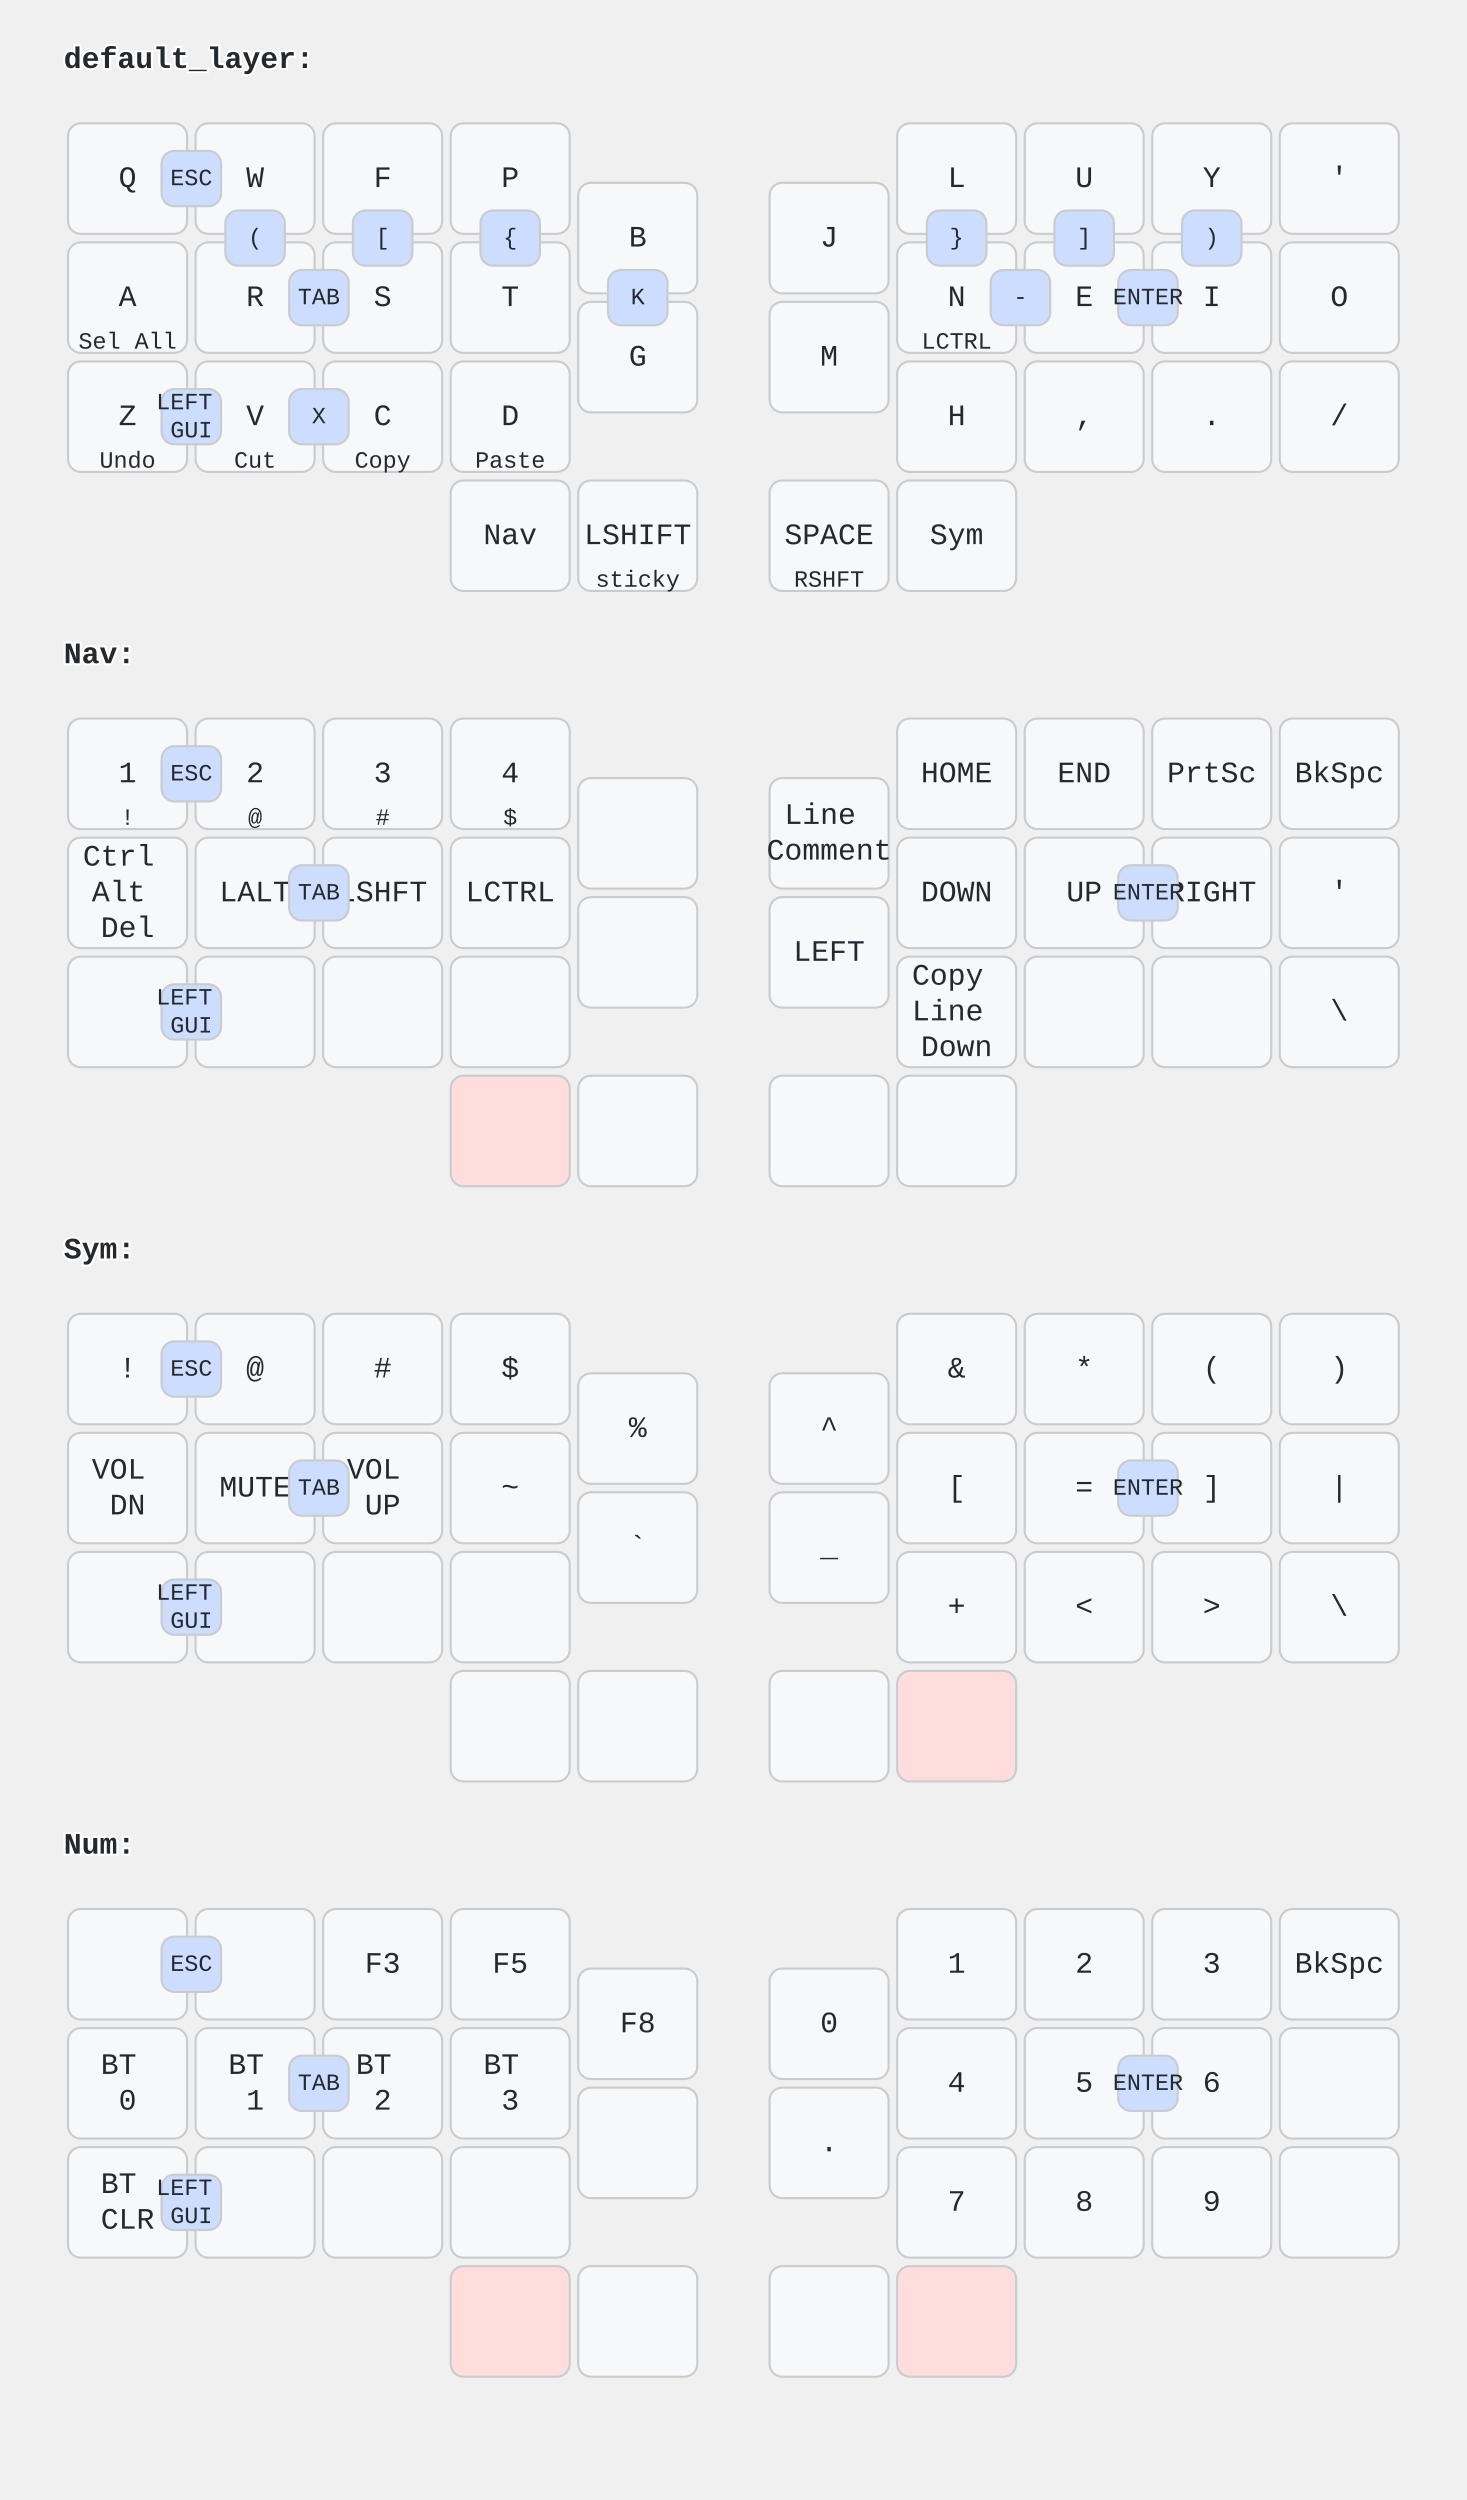
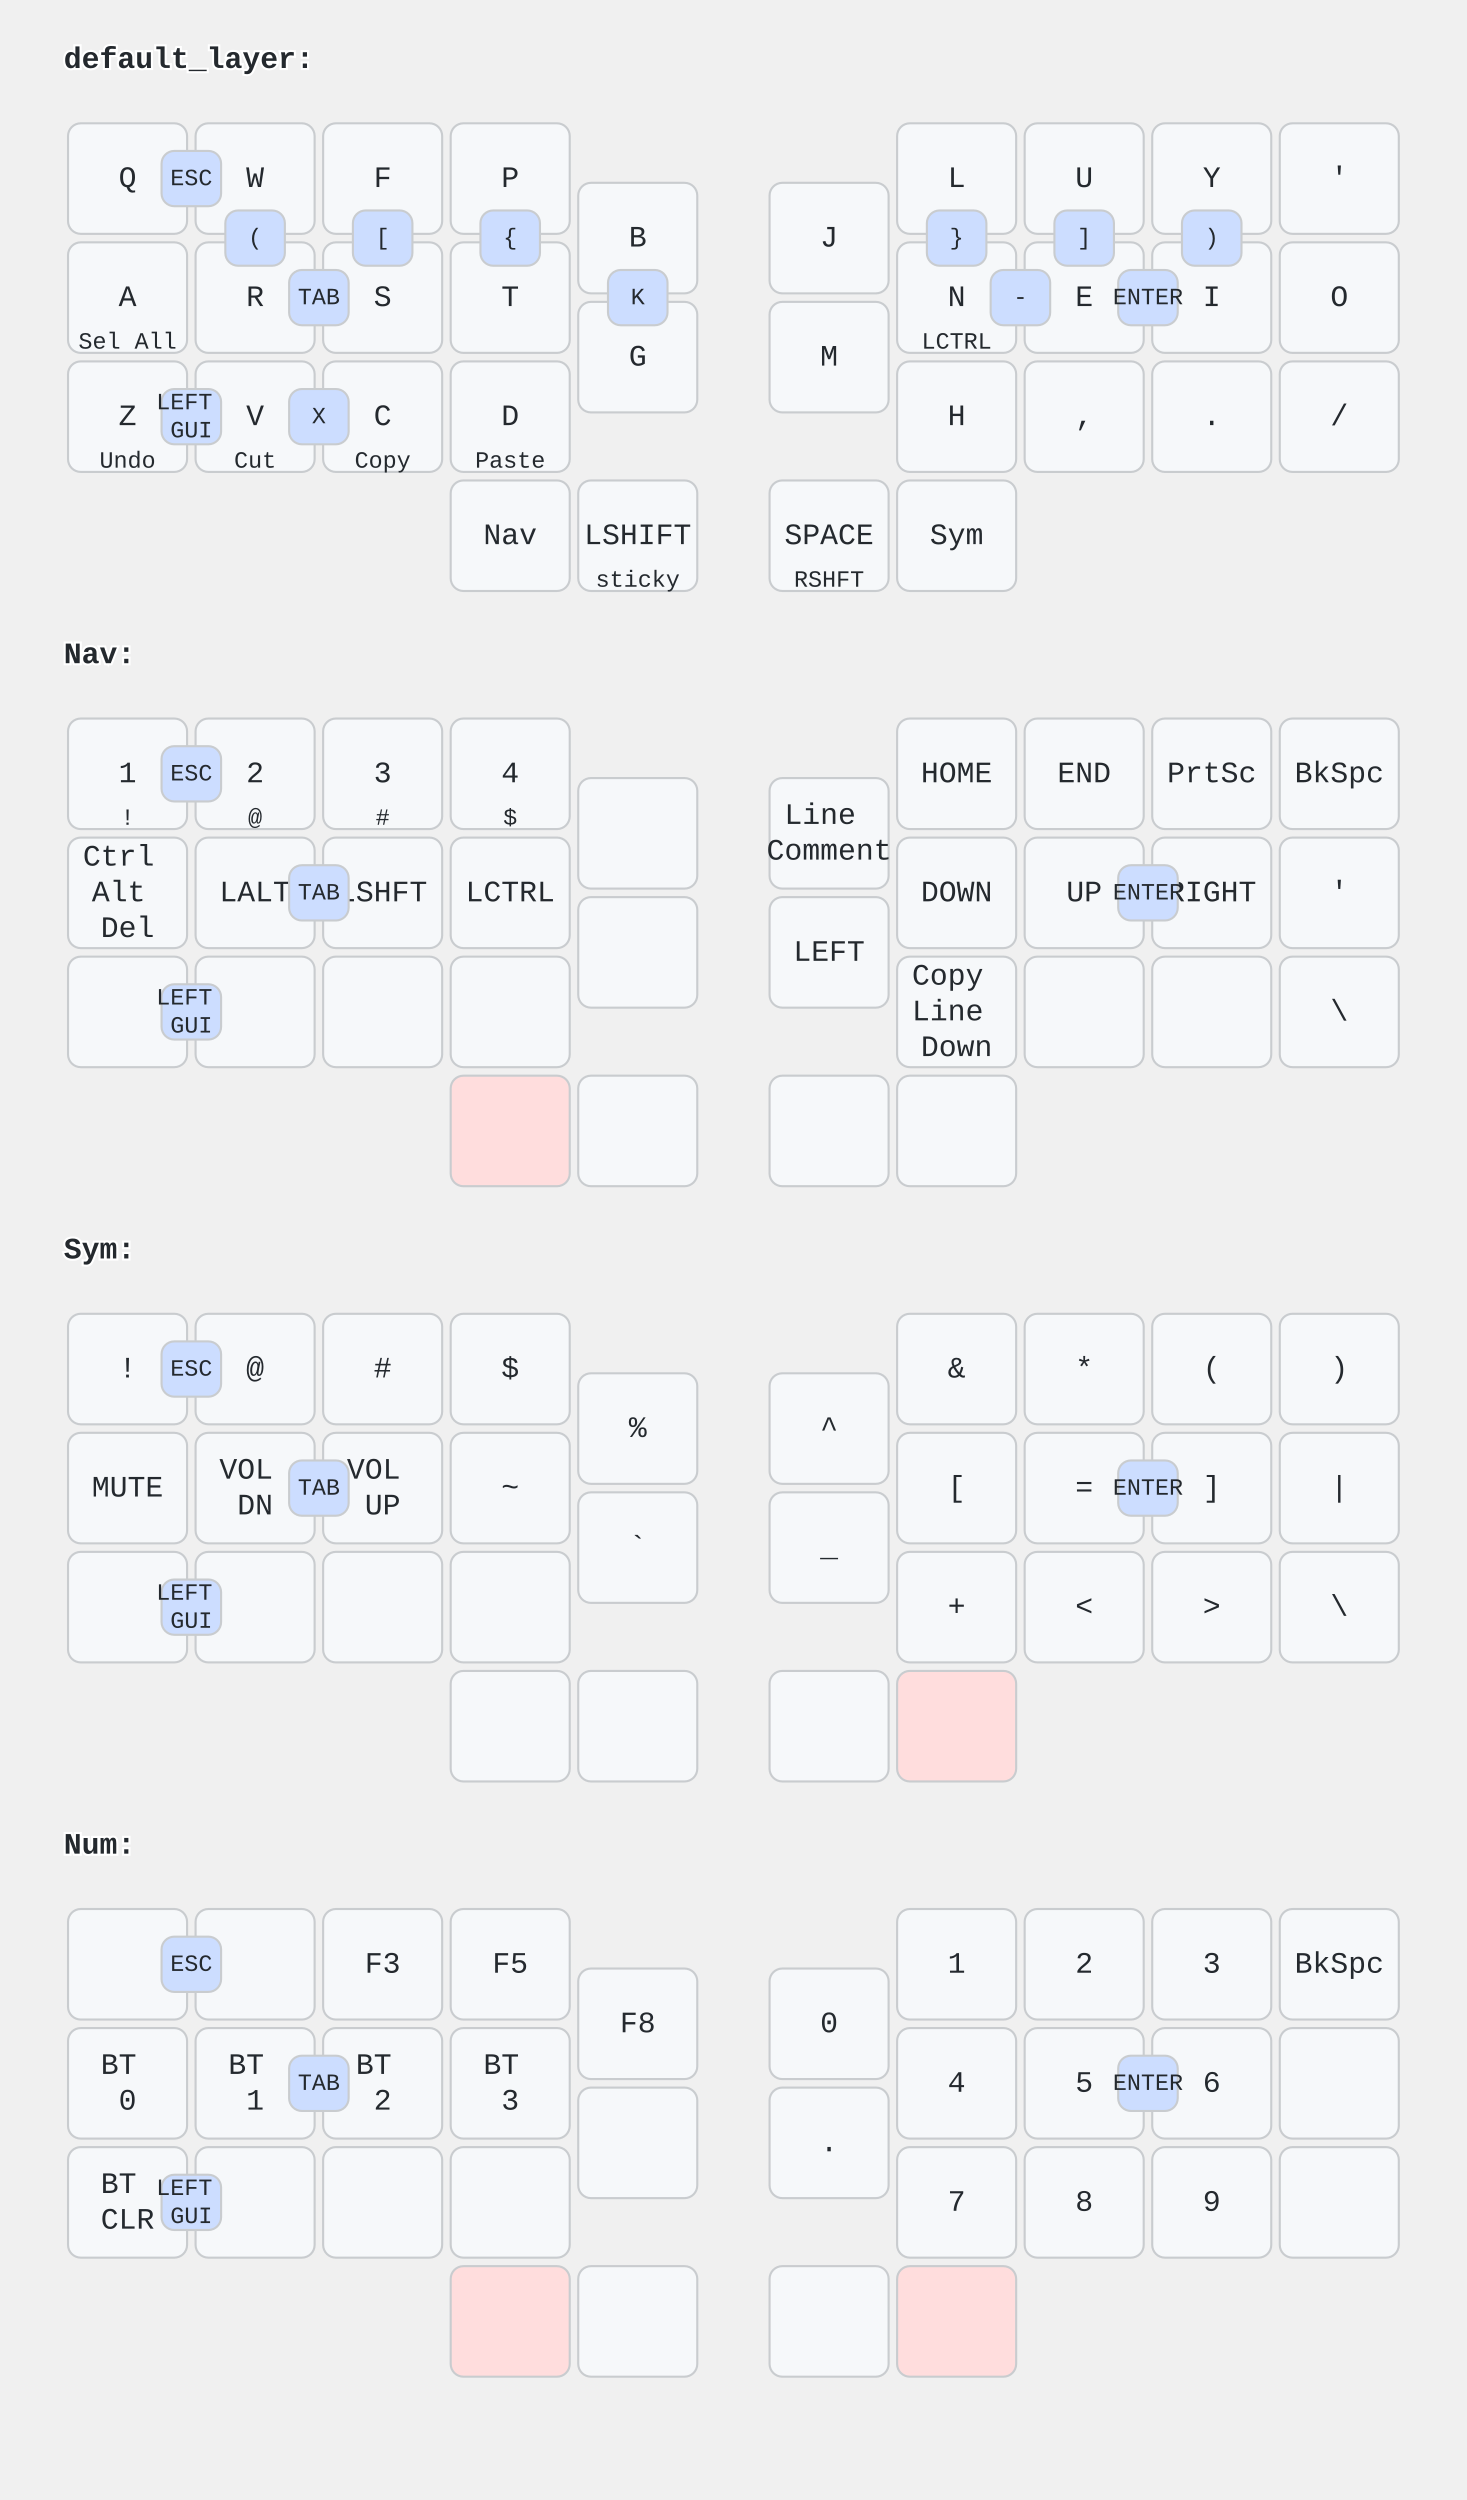
<svg xmlns="http://www.w3.org/2000/svg" width="690.0" height="1176.0" viewBox="0 0 690.0 1176.0">
  <style>/* font and background color specifications */
svg {
    font-family: SFMono-Regular,Consolas,Liberation Mono,Menlo,monospace;
    font-size: 14px;
    font-kerning: normal;
    text-rendering: optimizeLegibility;
    fill: #24292e;
}

/* default key styling */
rect {
    fill: #f6f8fa;
    stroke: #c9cccf;
    stroke-width: 1;
}

/* color accent for combo boxes */
rect.combo {
    fill: #cdf;
}

/* color accent for held keys */
rect.held, rect.combo.held {
    fill: #fdd;
}

/* color accent for ghost (optional) keys */
rect.ghost, rect.combo.ghost {
    fill: #ddd;
}

text {
    text-anchor: middle;
    dominant-baseline: middle;
}

/* styling for layer labels */
text.label {
    font-weight: bold;
    text-anchor: start;
    stroke: white;
    stroke-width: 2;
    paint-order: stroke;
}

/* styling for combo tap, and key hold/shifted label text */
text.combo, text.hold, text.shifted {
    font-size: 11px;
}

text.hold {
    text-anchor: middle;
    dominant-baseline: auto;
}

text.shifted {
    text-anchor: middle;
    dominant-baseline: hanging;
}

/* styling for hold/shifted label text in combo box */
text.combo.hold, text.combo.shifted {
    font-size: 8px;
}

/* styling for combo dendrons */
path {
    stroke-width: 1;
    stroke: gray;
    fill: none;
}
</style>
  <g class="layer-default_layer">
    <text x="30.0" y="28.0" class="label">default_layer:</text>
    <rect rx="6.0" ry="6.0" x="32.0" y="58.0" width="56.0" height="52.0" class="" />
    <text x="60.0" y="84.0" class="tap">Q</text>
    <rect rx="6.0" ry="6.0" x="92.0" y="58.0" width="56.0" height="52.0" class="" />
    <text x="120.0" y="84.0" class="tap">W</text>
    <rect rx="6.0" ry="6.0" x="152.0" y="58.0" width="56.0" height="52.0" class="" />
    <text x="180.0" y="84.0" class="tap">F</text>
    <rect rx="6.0" ry="6.0" x="212.0" y="58.0" width="56.0" height="52.0" class="" />
    <text x="240.0" y="84.0" class="tap">P</text>
    <rect rx="6.0" ry="6.0" x="272.0" y="86.0" width="56.0" height="52.0" class="" />
    <text x="300.0" y="112.0" class="tap">B</text>
    <rect rx="6.0" ry="6.0" x="362.0" y="86.0" width="56.0" height="52.0" class="" />
    <text x="390.0" y="112.0" class="tap">J</text>
    <rect rx="6.0" ry="6.0" x="422.0" y="58.0" width="56.0" height="52.0" class="" />
    <text x="450.0" y="84.0" class="tap">L</text>
    <rect rx="6.0" ry="6.0" x="482.0" y="58.0" width="56.0" height="52.0" class="" />
    <text x="510.0" y="84.0" class="tap">U</text>
    <rect rx="6.0" ry="6.0" x="542.0" y="58.0" width="56.0" height="52.0" class="" />
    <text x="570.0" y="84.0" class="tap">Y</text>
    <rect rx="6.0" ry="6.0" x="602.0" y="58.0" width="56.0" height="52.0" class="" />
    <text x="630.0" y="84.0" class="tap">'</text>
    <rect rx="6.0" ry="6.0" x="32.0" y="114.0" width="56.0" height="52.0" class="" />
    <text x="60.0" y="140.0" class="tap">A</text>
    <text x="60.0" y="164.0" class="hold">Sel All</text>
    <rect rx="6.0" ry="6.0" x="92.0" y="114.0" width="56.0" height="52.0" class="" />
    <text x="120.0" y="140.0" class="tap">R</text>
    <rect rx="6.0" ry="6.0" x="152.0" y="114.0" width="56.0" height="52.0" class="" />
    <text x="180.0" y="140.0" class="tap">S</text>
    <rect rx="6.0" ry="6.0" x="212.0" y="114.0" width="56.0" height="52.0" class="" />
    <text x="240.0" y="140.0" class="tap">T</text>
    <rect rx="6.0" ry="6.0" x="272.0" y="142.0" width="56.0" height="52.0" class="" />
    <text x="300.0" y="168.0" class="tap">G</text>
    <rect rx="6.0" ry="6.0" x="362.0" y="142.0" width="56.0" height="52.0" class="" />
    <text x="390.0" y="168.0" class="tap">M</text>
    <rect rx="6.0" ry="6.0" x="422.0" y="114.0" width="56.0" height="52.0" class="" />
    <text x="450.0" y="140.0" class="tap">N</text>
    <text x="450.0" y="164.0" class="hold">LCTRL</text>
    <rect rx="6.0" ry="6.0" x="482.0" y="114.0" width="56.0" height="52.0" class="" />
    <text x="510.0" y="140.0" class="tap">E</text>
    <rect rx="6.0" ry="6.0" x="542.0" y="114.0" width="56.0" height="52.0" class="" />
    <text x="570.0" y="140.0" class="tap">I</text>
    <rect rx="6.0" ry="6.0" x="602.0" y="114.0" width="56.0" height="52.0" class="" />
    <text x="630.0" y="140.0" class="tap">O</text>
    <rect rx="6.0" ry="6.0" x="32.0" y="170.0" width="56.0" height="52.0" class="" />
    <text x="60.0" y="196.0" class="tap">Z</text>
    <text x="60.0" y="220.0" class="hold">Undo</text>
    <rect rx="6.0" ry="6.0" x="92.0" y="170.0" width="56.0" height="52.0" class="" />
    <text x="120.0" y="196.0" class="tap">V</text>
    <text x="120.0" y="220.0" class="hold">Cut</text>
    <rect rx="6.0" ry="6.0" x="152.0" y="170.0" width="56.0" height="52.0" class="" />
    <text x="180.0" y="196.0" class="tap">C</text>
    <text x="180.0" y="220.0" class="hold">Copy</text>
    <rect rx="6.0" ry="6.0" x="212.0" y="170.0" width="56.0" height="52.0" class="" />
    <text x="240.0" y="196.0" class="tap">D</text>
    <text x="240.0" y="220.0" class="hold">Paste</text>
    <rect rx="6.0" ry="6.0" x="422.0" y="170.0" width="56.0" height="52.0" class="" />
    <text x="450.0" y="196.0" class="tap">H</text>
    <rect rx="6.0" ry="6.0" x="482.0" y="170.0" width="56.0" height="52.0" class="" />
    <text x="510.0" y="196.0" class="tap">,</text>
    <rect rx="6.0" ry="6.0" x="542.0" y="170.0" width="56.0" height="52.0" class="" />
    <text x="570.0" y="196.0" class="tap">.</text>
    <rect rx="6.0" ry="6.0" x="602.0" y="170.0" width="56.0" height="52.0" class="" />
    <text x="630.0" y="196.0" class="tap">/</text>
    <rect rx="6.0" ry="6.0" x="212.0" y="226.0" width="56.0" height="52.0" class="" />
    <text x="240.0" y="252.0" class="tap">Nav</text>
    <rect rx="6.0" ry="6.0" x="272.0" y="226.0" width="56.0" height="52.0" class="" />
    <text x="300.0" y="252.0" class="tap">LSHIFT</text>
    <text x="300.0" y="276.0" class="hold">sticky</text>
    <rect rx="6.0" ry="6.0" x="362.0" y="226.0" width="56.0" height="52.0" class="" />
    <text x="390.0" y="252.0" class="tap">SPACE</text>
    <text x="390.0" y="276.0" class="hold">RSHFT</text>
    <rect rx="6.0" ry="6.0" x="422.0" y="226.0" width="56.0" height="52.0" class="" />
    <text x="450.0" y="252.0" class="tap">Sym</text>
    <rect rx="6.0" ry="6.0" x="76.0" y="71.0" width="28.0" height="26.0" class="combo" />
    <text x="90.0" y="84.0" class="combo">ESC</text>
    <rect rx="6.0" ry="6.0" x="526.0" y="127.0" width="28.0" height="26.0" class="combo" />
    <text x="540.0" y="140.0" class="combo">ENTER</text>
    <rect rx="6.0" ry="6.0" x="136.0" y="127.0" width="28.0" height="26.0" class="combo" />
    <text x="150.0" y="140.0" class="combo">TAB</text>
    <rect rx="6.0" ry="6.0" x="76.0" y="183.0" width="28.0" height="26.0" class="combo" />
    <text x="90.0" y="196.0" class="combo">
      <tspan x="90.0" dy="-0.6em">LEFT</tspan>
      <tspan x="90.0" dy="1.2em">GUI</tspan>
    </text>
    <rect rx="6.0" ry="6.0" x="466.0" y="127.0" width="28.0" height="26.0" class="combo" />
    <text x="480.0" y="140.0" class="combo">-</text>
    <rect rx="6.0" ry="6.0" x="106.0" y="99.0" width="28.0" height="26.0" class="combo" />
    <text x="120.0" y="112.0" class="combo">(</text>
    <rect rx="6.0" ry="6.0" x="166.0" y="99.0" width="28.0" height="26.0" class="combo" />
    <text x="180.0" y="112.0" class="combo">[</text>
    <rect rx="6.0" ry="6.0" x="226.0" y="99.0" width="28.0" height="26.0" class="combo" />
    <text x="240.0" y="112.0" class="combo">{</text>
    <rect rx="6.0" ry="6.0" x="556.0" y="99.0" width="28.0" height="26.0" class="combo" />
    <text x="570.0" y="112.0" class="combo">)</text>
    <rect rx="6.0" ry="6.0" x="496.0" y="99.0" width="28.0" height="26.0" class="combo" />
    <text x="510.0" y="112.0" class="combo">]</text>
    <rect rx="6.0" ry="6.0" x="436.0" y="99.0" width="28.0" height="26.0" class="combo" />
    <text x="450.0" y="112.0" class="combo">}</text>
    <rect rx="6.0" ry="6.0" x="136.0" y="183.0" width="28.0" height="26.0" class="combo" />
    <text x="150.0" y="196.0" class="combo">X</text>
    <rect rx="6.0" ry="6.0" x="286.0" y="127.0" width="28.0" height="26.0" class="combo" />
    <text x="300.0" y="140.0" class="combo">K</text>
  </g>
  <g class="layer-Nav">
    <text x="30.0" y="308.0" class="label">Nav:</text>
    <rect rx="6.0" ry="6.0" x="32.0" y="338.0" width="56.0" height="52.0" class="" />
    <text x="60.0" y="364.0" class="tap">1</text>
    <text x="60.0" y="388.0" class="hold">!</text>
    <rect rx="6.0" ry="6.0" x="92.0" y="338.0" width="56.0" height="52.0" class="" />
    <text x="120.0" y="364.0" class="tap">2</text>
    <text x="120.0" y="388.0" class="hold">@</text>
    <rect rx="6.0" ry="6.0" x="152.0" y="338.0" width="56.0" height="52.0" class="" />
    <text x="180.0" y="364.0" class="tap">3</text>
    <text x="180.0" y="388.0" class="hold">#</text>
    <rect rx="6.0" ry="6.0" x="212.0" y="338.0" width="56.0" height="52.0" class="" />
    <text x="240.0" y="364.0" class="tap">4</text>
    <text x="240.0" y="388.0" class="hold">$</text>
    <rect rx="6.0" ry="6.0" x="272.0" y="366.0" width="56.0" height="52.0" class="" />
    <rect rx="6.0" ry="6.0" x="362.0" y="366.0" width="56.0" height="52.0" class="" />
    <text x="390.0" y="392.0" class="tap">
      <tspan x="390.0" dy="-0.6em">Line</tspan>
      <tspan x="390.0" dy="1.2em">Comment</tspan>
    </text>
    <rect rx="6.0" ry="6.0" x="422.0" y="338.0" width="56.0" height="52.0" class="" />
    <text x="450.0" y="364.0" class="tap">HOME</text>
    <rect rx="6.0" ry="6.0" x="482.0" y="338.0" width="56.0" height="52.0" class="" />
    <text x="510.0" y="364.0" class="tap">END</text>
    <rect rx="6.0" ry="6.0" x="542.0" y="338.0" width="56.0" height="52.0" class="" />
    <text x="570.0" y="364.0" class="tap">PrtSc</text>
    <rect rx="6.0" ry="6.0" x="602.0" y="338.0" width="56.0" height="52.0" class="" />
    <text x="630.0" y="364.0" class="tap">BkSpc</text>
    <rect rx="6.0" ry="6.0" x="32.0" y="394.0" width="56.0" height="52.0" class="" />
    <text x="60.0" y="420.0" class="tap">
      <tspan x="60.0" dy="-1.2em">Ctrl</tspan>
      <tspan x="60.0" dy="1.2em">Alt</tspan>
      <tspan x="60.0" dy="1.2em">Del</tspan>
    </text>
    <rect rx="6.0" ry="6.0" x="92.0" y="394.0" width="56.0" height="52.0" class="" />
    <text x="120.0" y="420.0" class="tap">LALT</text>
    <rect rx="6.0" ry="6.0" x="152.0" y="394.0" width="56.0" height="52.0" class="" />
    <text x="180.0" y="420.0" class="tap">LSHFT</text>
    <rect rx="6.0" ry="6.0" x="212.0" y="394.0" width="56.0" height="52.0" class="" />
    <text x="240.0" y="420.0" class="tap">LCTRL</text>
    <rect rx="6.0" ry="6.0" x="272.0" y="422.0" width="56.0" height="52.0" class="" />
    <rect rx="6.0" ry="6.0" x="362.0" y="422.0" width="56.0" height="52.0" class="" />
    <text x="390.0" y="448.0" class="tap">LEFT</text>
    <rect rx="6.0" ry="6.0" x="422.0" y="394.0" width="56.0" height="52.0" class="" />
    <text x="450.0" y="420.0" class="tap">DOWN</text>
    <rect rx="6.0" ry="6.0" x="482.0" y="394.0" width="56.0" height="52.0" class="" />
    <text x="510.0" y="420.0" class="tap">UP</text>
    <rect rx="6.0" ry="6.0" x="542.0" y="394.0" width="56.0" height="52.0" class="" />
    <text x="570.0" y="420.0" class="tap">RIGHT</text>
    <rect rx="6.0" ry="6.0" x="602.0" y="394.0" width="56.0" height="52.0" class="" />
    <text x="630.0" y="420.0" class="tap">'</text>
    <rect rx="6.0" ry="6.0" x="32.0" y="450.0" width="56.0" height="52.0" class="" />
    <rect rx="6.0" ry="6.0" x="92.0" y="450.0" width="56.0" height="52.0" class="" />
    <rect rx="6.0" ry="6.0" x="152.0" y="450.0" width="56.0" height="52.0" class="" />
    <rect rx="6.0" ry="6.0" x="212.0" y="450.0" width="56.0" height="52.0" class="" />
    <rect rx="6.0" ry="6.0" x="422.0" y="450.0" width="56.0" height="52.0" class="" />
    <text x="450.0" y="476.0" class="tap">
      <tspan x="450.0" dy="-1.2em">Copy</tspan>
      <tspan x="450.0" dy="1.2em">Line</tspan>
      <tspan x="450.0" dy="1.2em">Down</tspan>
    </text>
    <rect rx="6.0" ry="6.0" x="482.0" y="450.0" width="56.0" height="52.0" class="" />
    <rect rx="6.0" ry="6.0" x="542.0" y="450.0" width="56.0" height="52.0" class="" />
    <rect rx="6.0" ry="6.0" x="602.0" y="450.0" width="56.0" height="52.0" class="" />
    <text x="630.0" y="476.0" class="tap">\</text>
    <rect rx="6.0" ry="6.0" x="212.0" y="506.0" width="56.0" height="52.0" class="held" />
    <rect rx="6.0" ry="6.0" x="272.0" y="506.0" width="56.0" height="52.0" class="" />
    <rect rx="6.0" ry="6.0" x="362.0" y="506.0" width="56.0" height="52.0" class="" />
    <rect rx="6.0" ry="6.0" x="422.0" y="506.0" width="56.0" height="52.0" class="" />
    <rect rx="6.0" ry="6.0" x="76.0" y="351.0" width="28.0" height="26.0" class="combo" />
    <text x="90.0" y="364.0" class="combo">ESC</text>
    <rect rx="6.0" ry="6.0" x="526.0" y="407.0" width="28.0" height="26.0" class="combo" />
    <text x="540.0" y="420.0" class="combo">ENTER</text>
    <rect rx="6.0" ry="6.0" x="136.0" y="407.0" width="28.0" height="26.0" class="combo" />
    <text x="150.0" y="420.0" class="combo">TAB</text>
    <rect rx="6.0" ry="6.0" x="76.0" y="463.0" width="28.0" height="26.0" class="combo" />
    <text x="90.0" y="476.0" class="combo">
      <tspan x="90.0" dy="-0.6em">LEFT</tspan>
      <tspan x="90.0" dy="1.2em">GUI</tspan>
    </text>
  </g>
  <g class="layer-Sym">
    <text x="30.0" y="588.0" class="label">Sym:</text>
    <rect rx="6.0" ry="6.0" x="32.0" y="618.0" width="56.0" height="52.0" class="" />
    <text x="60.0" y="644.0" class="tap">!</text>
    <rect rx="6.0" ry="6.0" x="92.0" y="618.0" width="56.0" height="52.0" class="" />
    <text x="120.0" y="644.0" class="tap">@</text>
    <rect rx="6.0" ry="6.0" x="152.0" y="618.0" width="56.0" height="52.0" class="" />
    <text x="180.0" y="644.0" class="tap">#</text>
    <rect rx="6.0" ry="6.0" x="212.0" y="618.0" width="56.0" height="52.0" class="" />
    <text x="240.0" y="644.0" class="tap">$</text>
    <rect rx="6.0" ry="6.0" x="272.0" y="646.0" width="56.0" height="52.0" class="" />
    <text x="300.0" y="672.0" class="tap">%</text>
    <rect rx="6.0" ry="6.0" x="362.0" y="646.0" width="56.0" height="52.0" class="" />
    <text x="390.0" y="672.0" class="tap">^</text>
    <rect rx="6.0" ry="6.0" x="422.0" y="618.0" width="56.0" height="52.0" class="" />
    <text x="450.0" y="644.0" class="tap">&amp;</text>
    <rect rx="6.0" ry="6.0" x="482.0" y="618.0" width="56.0" height="52.0" class="" />
    <text x="510.0" y="644.0" class="tap">*</text>
    <rect rx="6.0" ry="6.0" x="542.0" y="618.0" width="56.0" height="52.0" class="" />
    <text x="570.0" y="644.0" class="tap">(</text>
    <rect rx="6.0" ry="6.0" x="602.0" y="618.0" width="56.0" height="52.0" class="" />
    <text x="630.0" y="644.0" class="tap">)</text>
    <rect rx="6.0" ry="6.0" x="32.0" y="674.0" width="56.0" height="52.0" class="" />
-     <text x="60.0" y="700.0" class="tap">
-       <tspan x="60.0" dy="-0.6em">VOL</tspan>
-       <tspan x="60.0" dy="1.2em">DN</tspan>
-     </text>
+     <text x="60.0" y="700.0" class="tap">MUTE</text>
    <rect rx="6.0" ry="6.0" x="92.0" y="674.0" width="56.0" height="52.0" class="" />
-     <text x="120.0" y="700.0" class="tap">MUTE</text>
+     <text x="120.0" y="700.0" class="tap">
+       <tspan x="120.0" dy="-0.6em">VOL</tspan>
+       <tspan x="120.0" dy="1.2em">DN</tspan>
+     </text>
    <rect rx="6.0" ry="6.0" x="152.0" y="674.0" width="56.0" height="52.0" class="" />
    <text x="180.0" y="700.0" class="tap">
      <tspan x="180.0" dy="-0.6em">VOL</tspan>
      <tspan x="180.0" dy="1.2em">UP</tspan>
    </text>
    <rect rx="6.0" ry="6.0" x="212.0" y="674.0" width="56.0" height="52.0" class="" />
    <text x="240.0" y="700.0" class="tap">~</text>
    <rect rx="6.0" ry="6.0" x="272.0" y="702.0" width="56.0" height="52.0" class="" />
    <text x="300.0" y="728.0" class="tap">`</text>
    <rect rx="6.0" ry="6.0" x="362.0" y="702.0" width="56.0" height="52.0" class="" />
    <text x="390.0" y="728.0" class="tap">_</text>
    <rect rx="6.0" ry="6.0" x="422.0" y="674.0" width="56.0" height="52.0" class="" />
    <text x="450.0" y="700.0" class="tap">[</text>
    <rect rx="6.0" ry="6.0" x="482.0" y="674.0" width="56.0" height="52.0" class="" />
    <text x="510.0" y="700.0" class="tap">=</text>
    <rect rx="6.0" ry="6.0" x="542.0" y="674.0" width="56.0" height="52.0" class="" />
    <text x="570.0" y="700.0" class="tap">]</text>
    <rect rx="6.0" ry="6.0" x="602.0" y="674.0" width="56.0" height="52.0" class="" />
    <text x="630.0" y="700.0" class="tap">|</text>
    <rect rx="6.0" ry="6.0" x="32.0" y="730.0" width="56.0" height="52.0" class="" />
    <rect rx="6.0" ry="6.0" x="92.0" y="730.0" width="56.0" height="52.0" class="" />
    <rect rx="6.0" ry="6.0" x="152.0" y="730.0" width="56.0" height="52.0" class="" />
    <rect rx="6.0" ry="6.0" x="212.0" y="730.0" width="56.0" height="52.0" class="" />
    <rect rx="6.0" ry="6.0" x="422.0" y="730.0" width="56.0" height="52.0" class="" />
    <text x="450.0" y="756.0" class="tap">+</text>
    <rect rx="6.0" ry="6.0" x="482.0" y="730.0" width="56.0" height="52.0" class="" />
    <text x="510.0" y="756.0" class="tap">&lt;</text>
    <rect rx="6.0" ry="6.0" x="542.0" y="730.0" width="56.0" height="52.0" class="" />
    <text x="570.0" y="756.0" class="tap">&gt;</text>
    <rect rx="6.0" ry="6.0" x="602.0" y="730.0" width="56.0" height="52.0" class="" />
    <text x="630.0" y="756.0" class="tap">\</text>
    <rect rx="6.0" ry="6.0" x="212.0" y="786.0" width="56.0" height="52.0" class="" />
    <rect rx="6.0" ry="6.0" x="272.0" y="786.0" width="56.0" height="52.0" class="" />
    <rect rx="6.0" ry="6.0" x="362.0" y="786.0" width="56.0" height="52.0" class="" />
    <rect rx="6.0" ry="6.0" x="422.0" y="786.0" width="56.0" height="52.0" class="held" />
    <rect rx="6.0" ry="6.0" x="76.0" y="631.0" width="28.0" height="26.0" class="combo" />
    <text x="90.0" y="644.0" class="combo">ESC</text>
    <rect rx="6.0" ry="6.0" x="526.0" y="687.0" width="28.0" height="26.0" class="combo" />
    <text x="540.0" y="700.0" class="combo">ENTER</text>
    <rect rx="6.0" ry="6.0" x="136.0" y="687.0" width="28.0" height="26.0" class="combo" />
    <text x="150.0" y="700.0" class="combo">TAB</text>
    <rect rx="6.0" ry="6.0" x="76.0" y="743.0" width="28.0" height="26.0" class="combo" />
    <text x="90.0" y="756.0" class="combo">
      <tspan x="90.0" dy="-0.6em">LEFT</tspan>
      <tspan x="90.0" dy="1.2em">GUI</tspan>
    </text>
  </g>
  <g class="layer-Num">
    <text x="30.0" y="868.0" class="label">Num:</text>
    <rect rx="6.0" ry="6.0" x="32.0" y="898.0" width="56.0" height="52.0" class="" />
    <rect rx="6.0" ry="6.0" x="92.0" y="898.0" width="56.0" height="52.0" class="" />
    <rect rx="6.0" ry="6.0" x="152.0" y="898.0" width="56.0" height="52.0" class="" />
    <text x="180.0" y="924.0" class="tap">F3</text>
    <rect rx="6.0" ry="6.0" x="212.0" y="898.0" width="56.0" height="52.0" class="" />
    <text x="240.0" y="924.0" class="tap">F5</text>
    <rect rx="6.0" ry="6.0" x="272.0" y="926.0" width="56.0" height="52.0" class="" />
    <text x="300.0" y="952.0" class="tap">F8</text>
    <rect rx="6.0" ry="6.0" x="362.0" y="926.0" width="56.0" height="52.0" class="" />
    <text x="390.0" y="952.0" class="tap">0</text>
    <rect rx="6.0" ry="6.0" x="422.0" y="898.0" width="56.0" height="52.0" class="" />
    <text x="450.0" y="924.0" class="tap">1</text>
    <rect rx="6.0" ry="6.0" x="482.0" y="898.0" width="56.0" height="52.0" class="" />
    <text x="510.0" y="924.0" class="tap">2</text>
    <rect rx="6.0" ry="6.0" x="542.0" y="898.0" width="56.0" height="52.0" class="" />
    <text x="570.0" y="924.0" class="tap">3</text>
    <rect rx="6.0" ry="6.0" x="602.0" y="898.0" width="56.0" height="52.0" class="" />
    <text x="630.0" y="924.0" class="tap">BkSpc</text>
    <rect rx="6.0" ry="6.0" x="32.0" y="954.0" width="56.0" height="52.0" class="" />
    <text x="60.0" y="980.0" class="tap">
      <tspan x="60.0" dy="-0.6em">BT</tspan>
      <tspan x="60.0" dy="1.2em">0</tspan>
    </text>
    <rect rx="6.0" ry="6.0" x="92.0" y="954.0" width="56.0" height="52.0" class="" />
    <text x="120.0" y="980.0" class="tap">
      <tspan x="120.0" dy="-0.6em">BT</tspan>
      <tspan x="120.0" dy="1.2em">1</tspan>
    </text>
    <rect rx="6.0" ry="6.0" x="152.0" y="954.0" width="56.0" height="52.0" class="" />
    <text x="180.0" y="980.0" class="tap">
      <tspan x="180.0" dy="-0.6em">BT</tspan>
      <tspan x="180.0" dy="1.2em">2</tspan>
    </text>
    <rect rx="6.0" ry="6.0" x="212.0" y="954.0" width="56.0" height="52.0" class="" />
    <text x="240.0" y="980.0" class="tap">
      <tspan x="240.0" dy="-0.6em">BT</tspan>
      <tspan x="240.0" dy="1.2em">3</tspan>
    </text>
    <rect rx="6.0" ry="6.0" x="272.0" y="982.0" width="56.0" height="52.0" class="" />
    <rect rx="6.0" ry="6.0" x="362.0" y="982.0" width="56.0" height="52.0" class="" />
    <text x="390.0" y="1008.0" class="tap">.</text>
    <rect rx="6.0" ry="6.0" x="422.0" y="954.0" width="56.0" height="52.0" class="" />
    <text x="450.0" y="980.0" class="tap">4</text>
    <rect rx="6.0" ry="6.0" x="482.0" y="954.0" width="56.0" height="52.0" class="" />
    <text x="510.0" y="980.0" class="tap">5</text>
    <rect rx="6.0" ry="6.0" x="542.0" y="954.0" width="56.0" height="52.0" class="" />
    <text x="570.0" y="980.0" class="tap">6</text>
    <rect rx="6.0" ry="6.0" x="602.0" y="954.0" width="56.0" height="52.0" class="" />
    <rect rx="6.0" ry="6.0" x="32.0" y="1010.0" width="56.0" height="52.0" class="" />
    <text x="60.0" y="1036.0" class="tap">
      <tspan x="60.0" dy="-0.6em">BT</tspan>
      <tspan x="60.0" dy="1.2em">CLR</tspan>
    </text>
    <rect rx="6.0" ry="6.0" x="92.0" y="1010.0" width="56.0" height="52.0" class="" />
    <rect rx="6.0" ry="6.0" x="152.0" y="1010.0" width="56.0" height="52.0" class="" />
    <rect rx="6.0" ry="6.0" x="212.0" y="1010.0" width="56.0" height="52.0" class="" />
    <rect rx="6.0" ry="6.0" x="422.0" y="1010.0" width="56.0" height="52.0" class="" />
    <text x="450.0" y="1036.0" class="tap">7</text>
    <rect rx="6.0" ry="6.0" x="482.0" y="1010.0" width="56.0" height="52.0" class="" />
    <text x="510.0" y="1036.0" class="tap">8</text>
    <rect rx="6.0" ry="6.0" x="542.0" y="1010.0" width="56.0" height="52.0" class="" />
    <text x="570.0" y="1036.0" class="tap">9</text>
    <rect rx="6.0" ry="6.0" x="602.0" y="1010.0" width="56.0" height="52.0" class="" />
    <rect rx="6.0" ry="6.0" x="212.0" y="1066.0" width="56.0" height="52.0" class="held" />
    <rect rx="6.0" ry="6.0" x="272.0" y="1066.0" width="56.0" height="52.0" class="" />
    <rect rx="6.0" ry="6.0" x="362.0" y="1066.0" width="56.0" height="52.0" class="" />
    <rect rx="6.0" ry="6.0" x="422.0" y="1066.0" width="56.0" height="52.0" class="held" />
    <rect rx="6.0" ry="6.0" x="76.0" y="911.0" width="28.0" height="26.0" class="combo" />
    <text x="90.0" y="924.0" class="combo">ESC</text>
    <rect rx="6.0" ry="6.0" x="526.0" y="967.0" width="28.0" height="26.0" class="combo" />
    <text x="540.0" y="980.0" class="combo">ENTER</text>
    <rect rx="6.0" ry="6.0" x="136.0" y="967.0" width="28.0" height="26.0" class="combo" />
    <text x="150.0" y="980.0" class="combo">TAB</text>
    <rect rx="6.0" ry="6.0" x="76.0" y="1023.0" width="28.0" height="26.0" class="combo" />
    <text x="90.0" y="1036.0" class="combo">
      <tspan x="90.0" dy="-0.6em">LEFT</tspan>
      <tspan x="90.0" dy="1.2em">GUI</tspan>
    </text>
  </g>
</svg>
